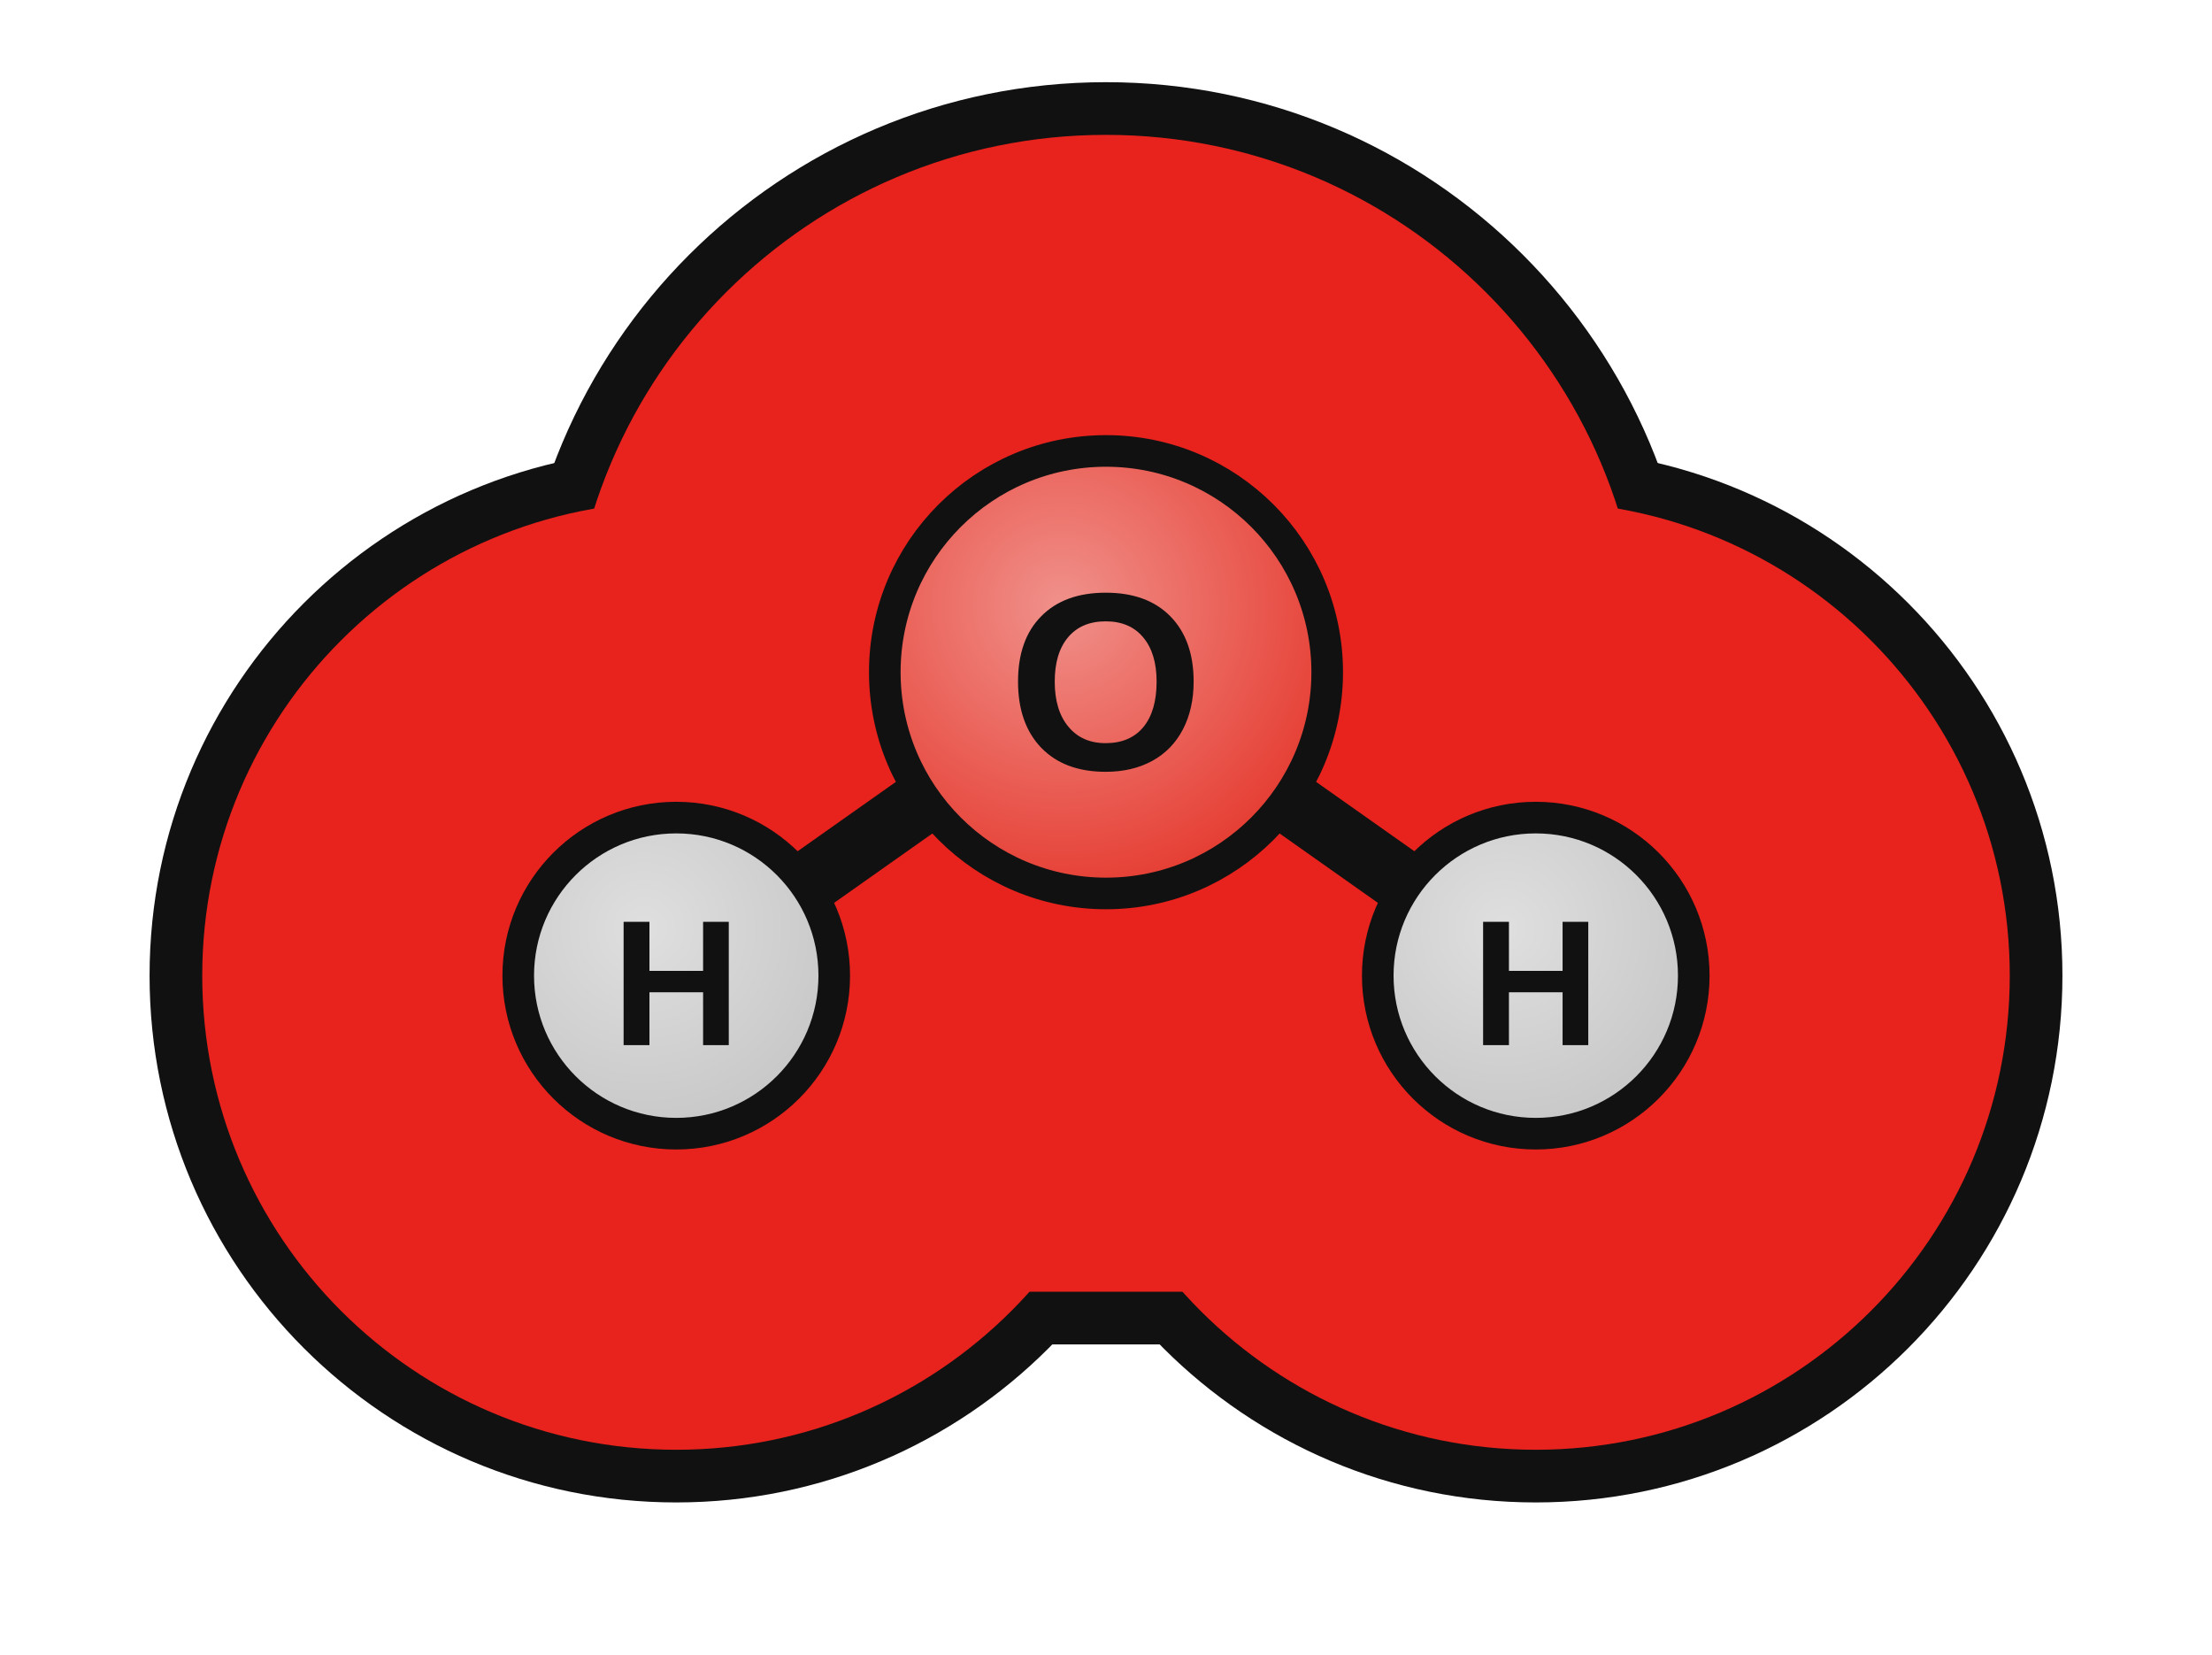
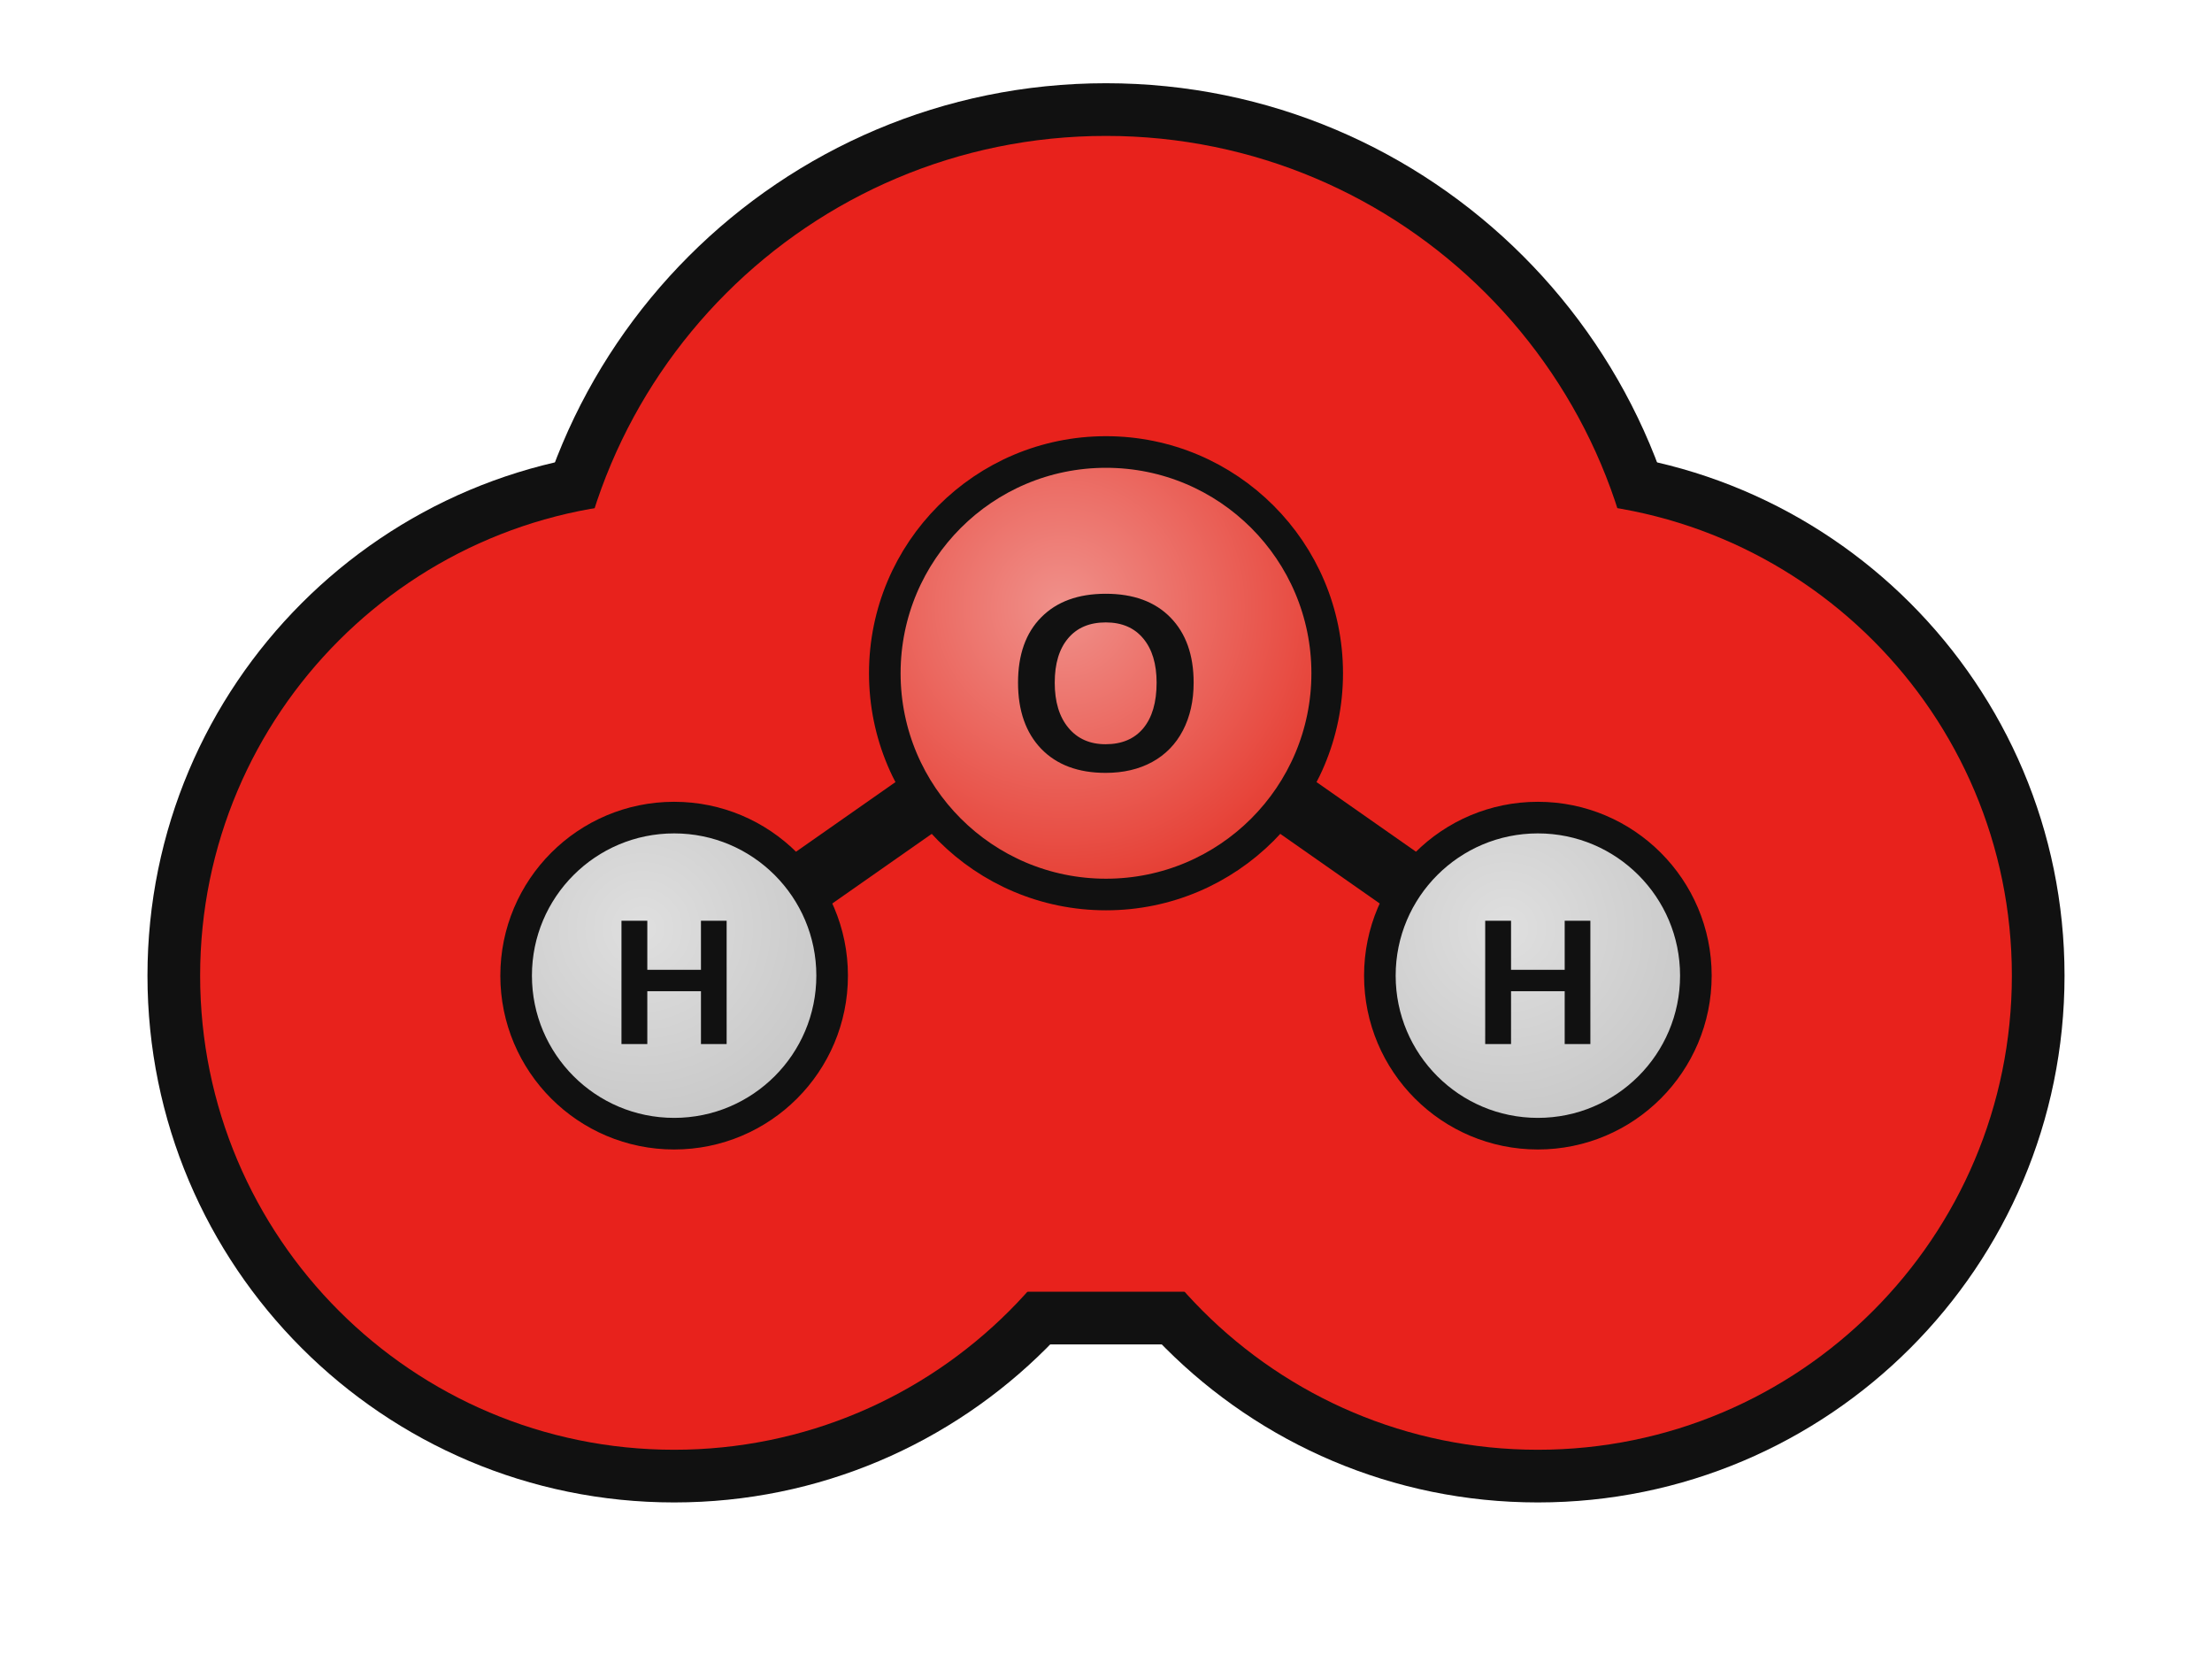
<svg xmlns="http://www.w3.org/2000/svg" viewBox="-105 -83 210 157" width="210" height="157">
  <defs>
    <radialGradient id="gC" cx="40%" cy="35%" r="70%">
      <stop offset="0" stop-color="#c9c9c9" />
      <stop offset="1" stop-color="#9d9d9d" />
    </radialGradient>
    <radialGradient id="gH" cx="40%" cy="35%" r="70%">
      <stop offset="0" stop-color="#dfdfdf" />
      <stop offset="1" stop-color="#c6c6c6" />
    </radialGradient>
    <radialGradient id="gN" cx="40%" cy="35%" r="70%">
      <stop offset="0" stop-color="#a4b5ea" />
      <stop offset="1" stop-color="#5a79d9" />
    </radialGradient>
    <radialGradient id="gO" cx="40%" cy="35%" r="70%">
      <stop offset="0" stop-color="#f0918b" />
      <stop offset="1" stop-color="#e5382d" />
    </radialGradient>
    <radialGradient id="gP" cx="40%" cy="35%" r="70%">
      <stop offset="0" stop-color="#f6c38a" />
      <stop offset="1" stop-color="#f0932b" />
    </radialGradient>
    <radialGradient id="gS" cx="40%" cy="35%" r="70%">
      <stop offset="0" stop-color="#efe499" />
      <stop offset="1" stop-color="#e3cf46" />
    </radialGradient>
    <radialGradient id="gMg" cx="40%" cy="35%" r="70%">
      <stop offset="0" stop-color="#b8e4b8" />
      <stop offset="1" stop-color="#7fcf7f" />
    </radialGradient>
    <radialGradient id="gX" cx="40%" cy="35%" r="70%">
      <stop offset="0" stop-color="#e0e0e0" />
      <stop offset="1" stop-color="#b0b0b0" />
    </radialGradient>
  </defs>
  <g fill="#111" stroke="#111" stroke-linecap="round" stroke-linejoin="round">
-     <line x1="0.0" y1="-19.2" x2="40.8" y2="9.6" stroke-width="70.0" />
-     <line x1="0.0" y1="-19.2" x2="-40.8" y2="9.6" stroke-width="70.0" />
-     <line x1="0.0" y1="-19.2" x2="40.8" y2="9.6" stroke-width="70.0" />
-     <line x1="0.0" y1="-19.2" x2="-40.8" y2="9.6" stroke-width="70.0" />
-     <line x1="40.8" y1="9.6" x2="-40.8" y2="9.6" stroke-width="70.0" />
-     <circle cx="0.0" cy="-19.2" r="56.0" stroke="none" />
-     <circle cx="40.8" cy="9.6" r="50.0" stroke="none" />
-     <circle cx="-40.8" cy="9.6" r="50.0" stroke="none" />
+     <line x1="0.0" y1="-19.1" x2="41.0" y2="9.6" stroke-width="70.0" />
+     <line x1="0.0" y1="-19.1" x2="-41.0" y2="9.6" stroke-width="70.0" />
+     <line x1="0.0" y1="-19.1" x2="41.0" y2="9.6" stroke-width="70.0" />
+     <line x1="0.0" y1="-19.1" x2="-41.0" y2="9.6" stroke-width="70.0" />
+     <line x1="41.0" y1="9.6" x2="-41.0" y2="9.6" stroke-width="70.0" />
+     <circle cx="0.0" cy="-19.1" r="56.0" stroke="none" />
+     <circle cx="41.0" cy="9.6" r="50.0" stroke="none" />
+     <circle cx="-41.0" cy="9.6" r="50.0" stroke="none" />
  </g>
  <g fill="#e8221c" stroke="#e8221c" stroke-linecap="round" stroke-linejoin="round">
-     <line x1="0.0" y1="-19.2" x2="40.8" y2="9.6" stroke-width="60.0" />
-     <line x1="0.0" y1="-19.2" x2="-40.8" y2="9.6" stroke-width="60.0" />
-     <line x1="0.0" y1="-19.2" x2="40.8" y2="9.6" stroke-width="60.0" />
-     <line x1="0.0" y1="-19.2" x2="-40.8" y2="9.6" stroke-width="60.0" />
-     <line x1="40.8" y1="9.6" x2="-40.8" y2="9.6" stroke-width="60.0" />
-     <circle cx="0.0" cy="-19.2" r="51.0" stroke="none" />
-     <circle cx="40.8" cy="9.6" r="45.0" stroke="none" />
-     <circle cx="-40.8" cy="9.6" r="45.0" stroke="none" />
+     <line x1="0.0" y1="-19.1" x2="41.0" y2="9.6" stroke-width="60.0" />
+     <line x1="0.0" y1="-19.1" x2="-41.0" y2="9.6" stroke-width="60.0" />
+     <line x1="0.0" y1="-19.1" x2="41.0" y2="9.6" stroke-width="60.0" />
+     <line x1="0.0" y1="-19.1" x2="-41.0" y2="9.6" stroke-width="60.0" />
+     <line x1="41.0" y1="9.6" x2="-41.0" y2="9.6" stroke-width="60.0" />
+     <circle cx="0.0" cy="-19.1" r="51.0" stroke="none" />
+     <circle cx="41.0" cy="9.6" r="45.0" stroke="none" />
+     <circle cx="-41.0" cy="9.6" r="45.0" stroke="none" />
  </g>
  <g stroke="#111" stroke-width="6" stroke-linecap="round">
-     <line x1="0.0" y1="-19.2" x2="40.8" y2="9.6" />
-     <line x1="0.0" y1="-19.2" x2="-40.8" y2="9.6" />
+     <line x1="0.0" y1="-19.1" x2="41.0" y2="9.6" />
+     <line x1="0.0" y1="-19.1" x2="-41.0" y2="9.6" />
  </g>
-   <circle cx="0.0" cy="-19.2" r="21" fill="url(#gO)" stroke="#111" stroke-width="3" />
-   <text x="0.0" y="-18.3" text-anchor="middle" dominant-baseline="central" font-family="Arial, Helvetica, sans-serif" font-weight="bold" font-size="24" fill="#111">O</text>
-   <circle cx="40.8" cy="9.6" r="15" fill="url(#gH)" stroke="#111" stroke-width="3" />
-   <text x="40.8" y="10.3" text-anchor="middle" dominant-baseline="central" font-family="Arial, Helvetica, sans-serif" font-weight="bold" font-size="17" fill="#111">H</text>
-   <circle cx="-40.8" cy="9.6" r="15" fill="url(#gH)" stroke="#111" stroke-width="3" />
-   <text x="-40.8" y="10.3" text-anchor="middle" dominant-baseline="central" font-family="Arial, Helvetica, sans-serif" font-weight="bold" font-size="17" fill="#111">H</text>
+   <circle cx="0.0" cy="-19.1" r="21" fill="url(#gO)" stroke="#111" stroke-width="3" />
+   <text x="0.0" y="-18.2" text-anchor="middle" dominant-baseline="central" font-family="Arial, Helvetica, sans-serif" font-weight="bold" font-size="24" fill="#111">O</text>
+   <circle cx="41.0" cy="9.6" r="15" fill="url(#gH)" stroke="#111" stroke-width="3" />
+   <text x="41.0" y="10.2" text-anchor="middle" dominant-baseline="central" font-family="Arial, Helvetica, sans-serif" font-weight="bold" font-size="17" fill="#111">H</text>
+   <circle cx="-41.0" cy="9.6" r="15" fill="url(#gH)" stroke="#111" stroke-width="3" />
+   <text x="-41.0" y="10.2" text-anchor="middle" dominant-baseline="central" font-family="Arial, Helvetica, sans-serif" font-weight="bold" font-size="17" fill="#111">H</text>
</svg>
